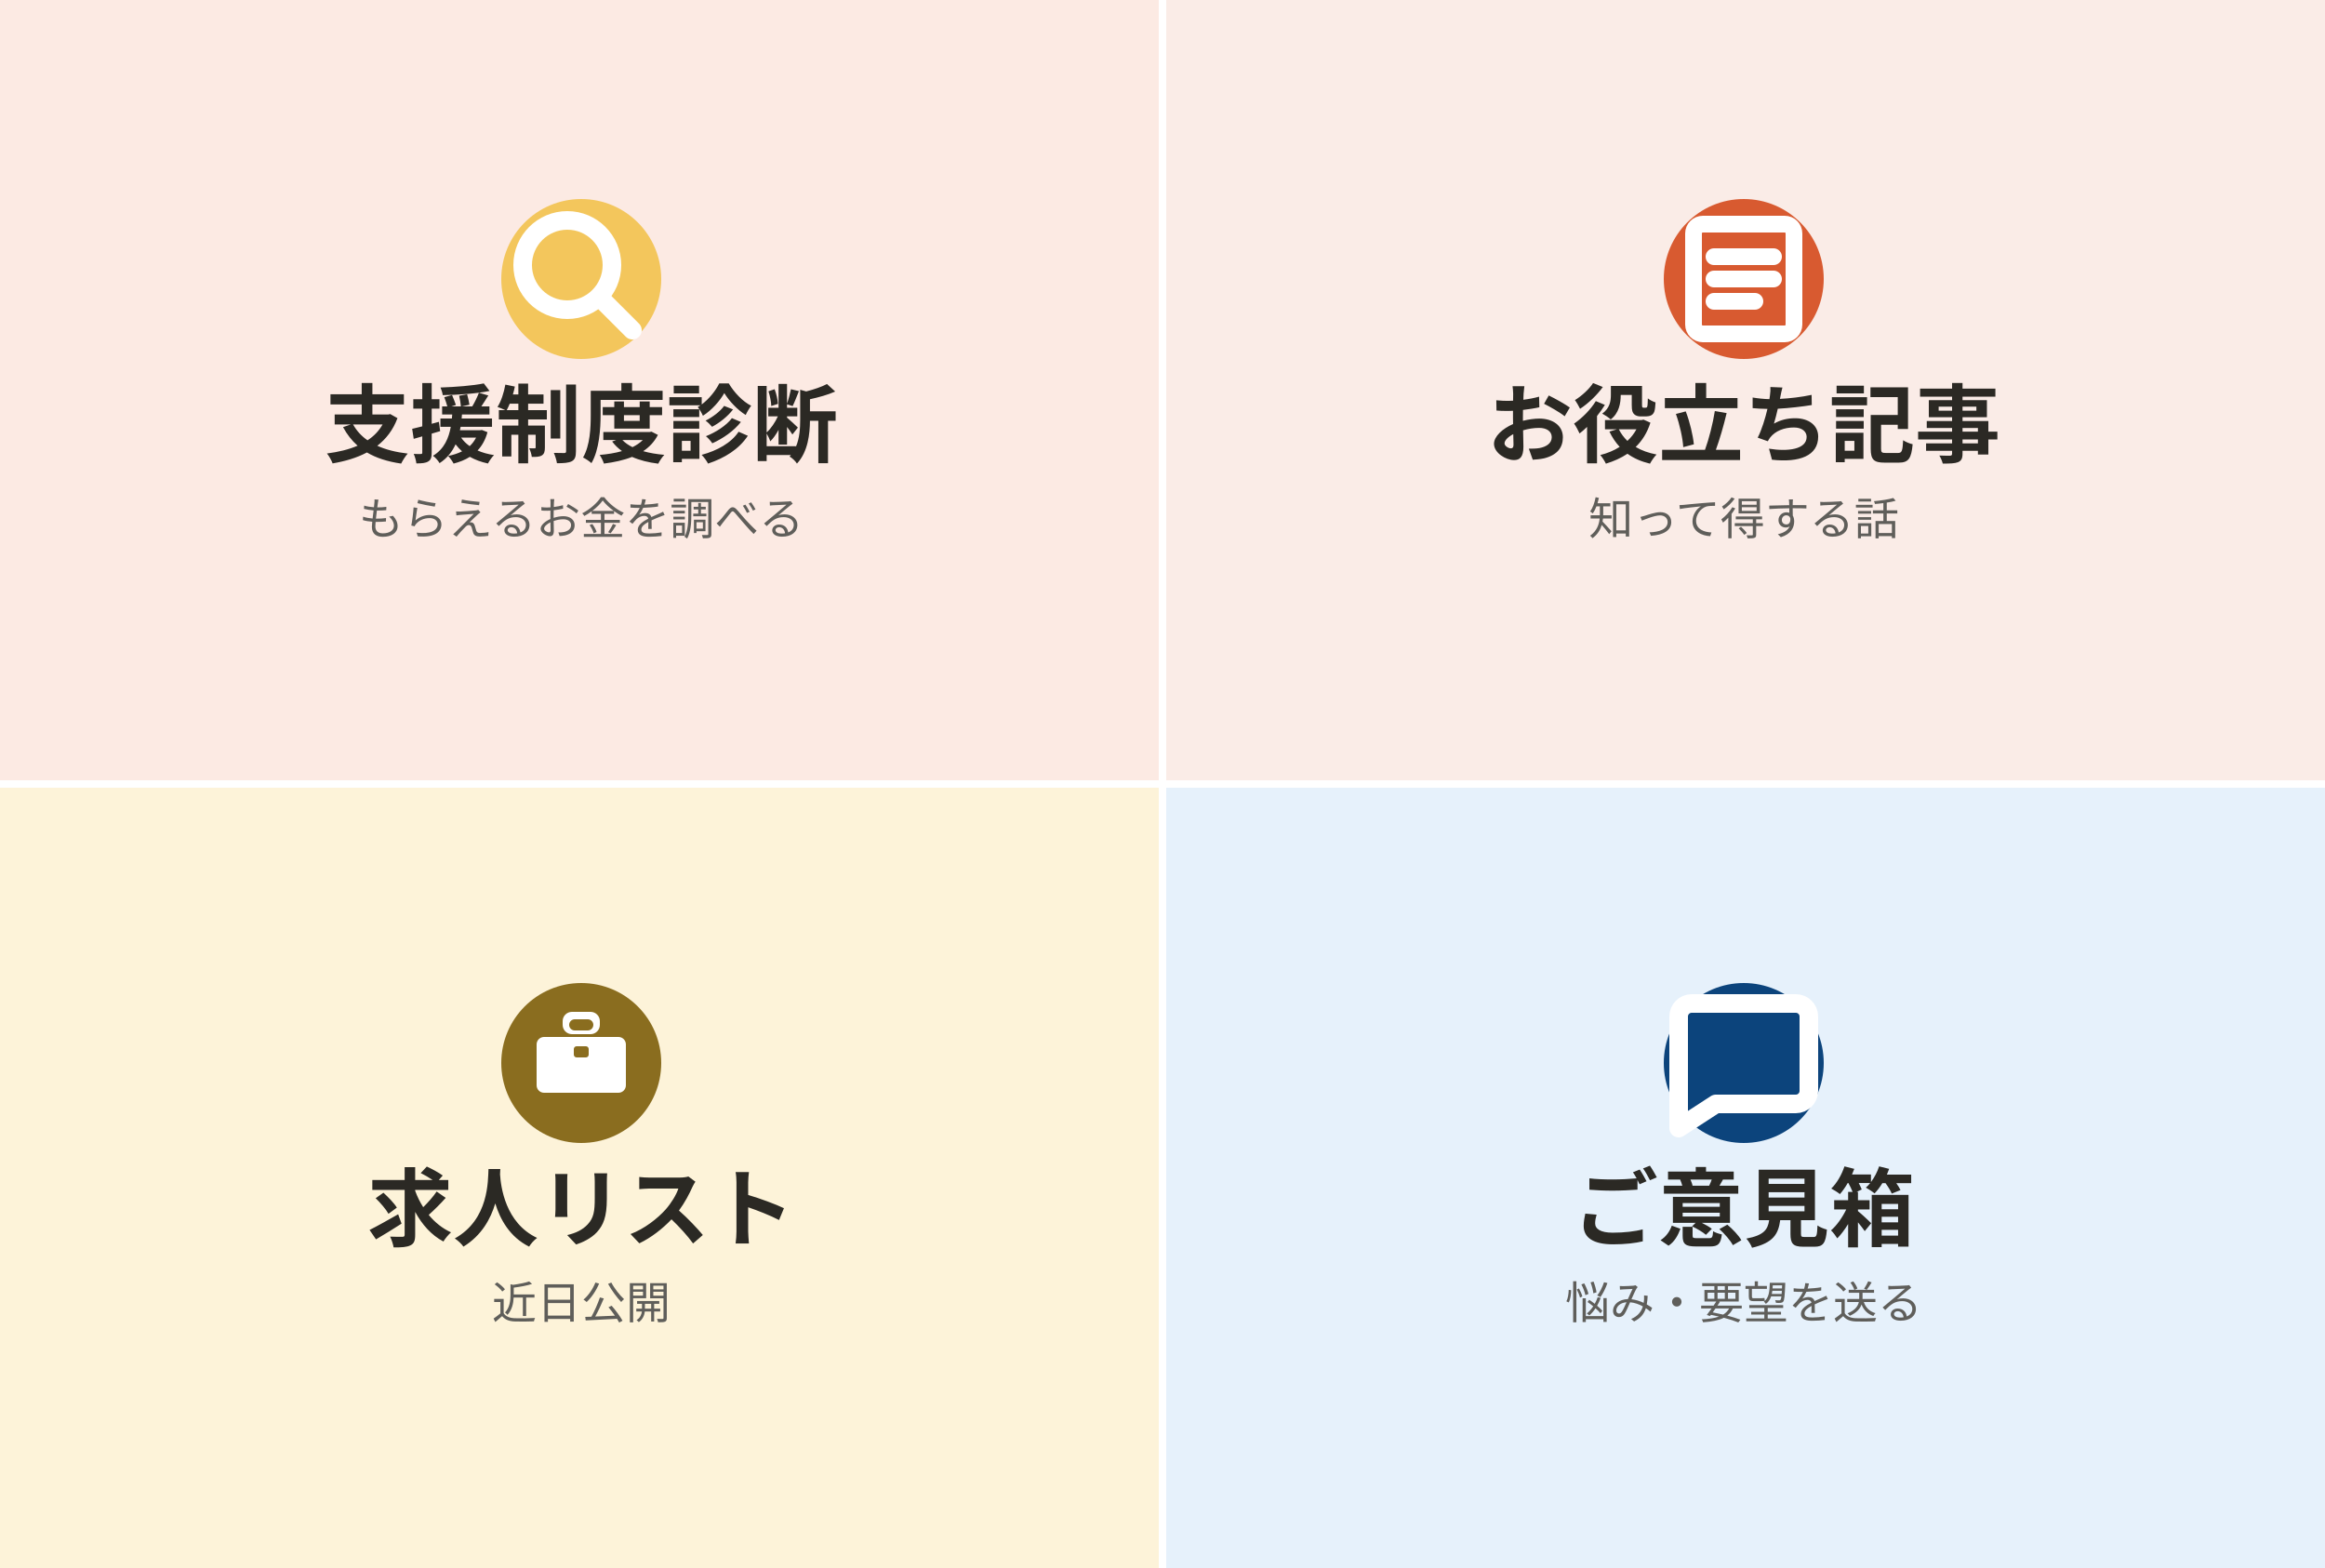
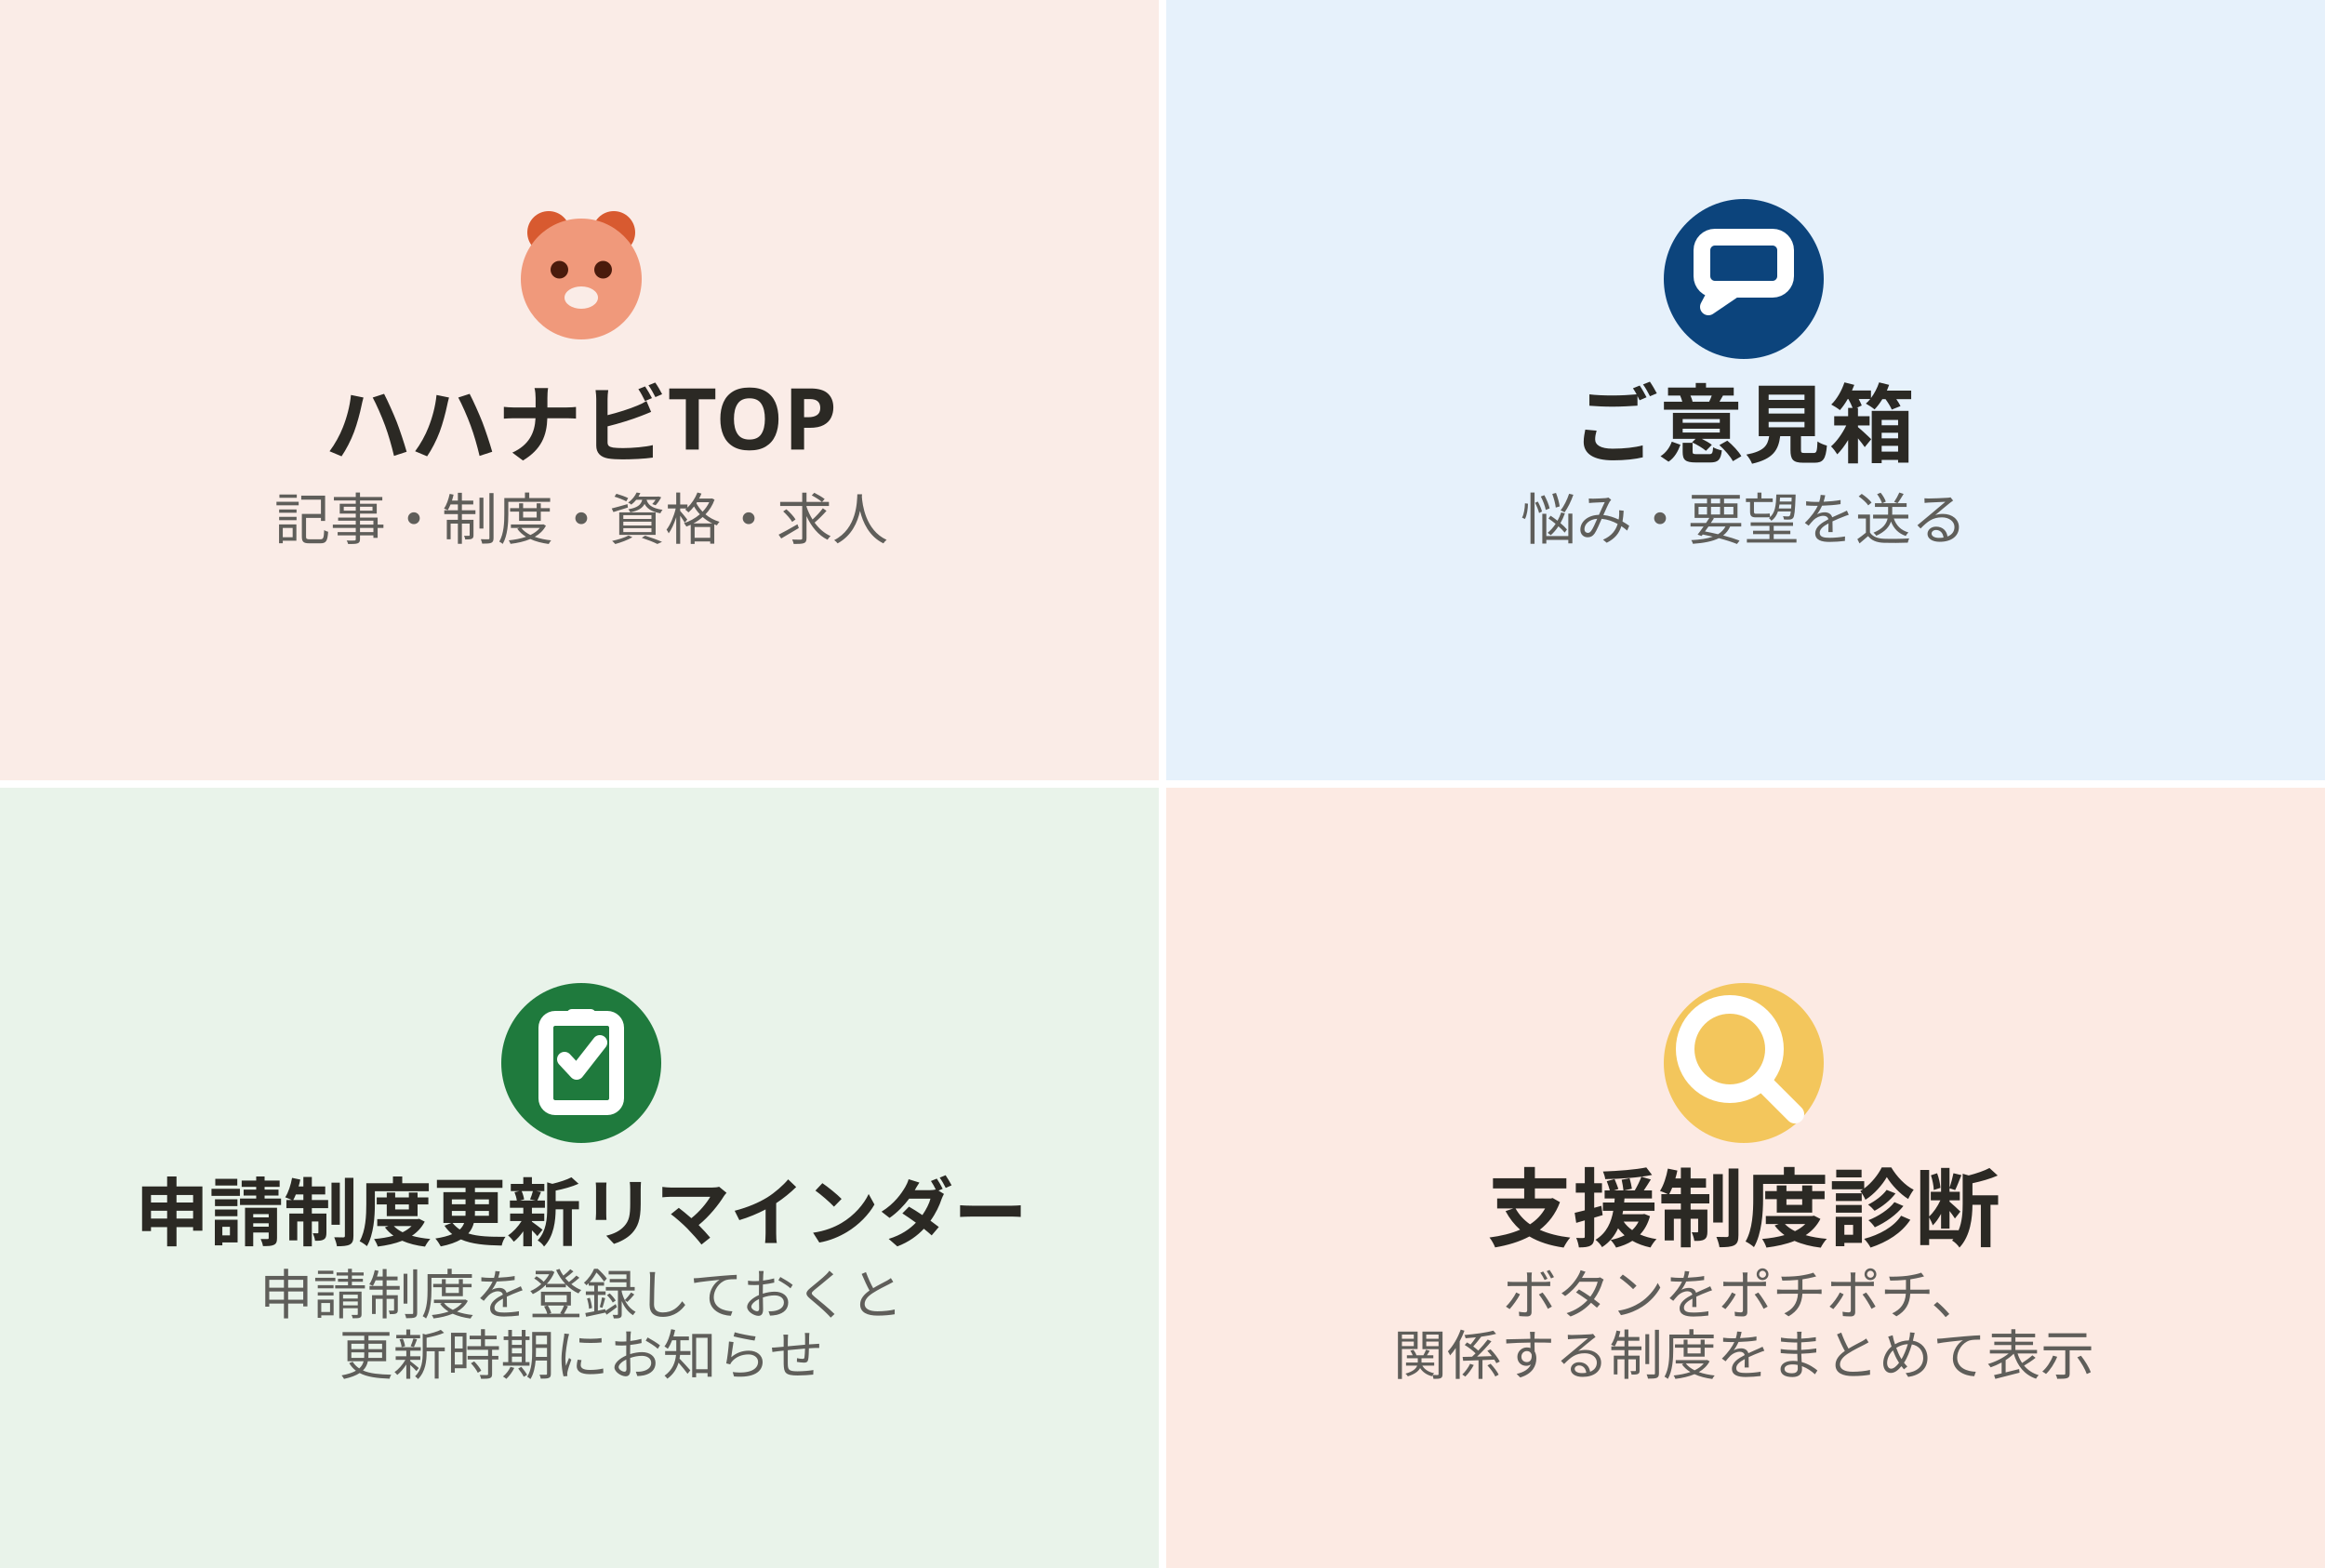
<svg xmlns="http://www.w3.org/2000/svg" width="2500" height="1686" viewBox="0 0 2500 1686">
  <rect width="2500" height="1686" fill="#FAF8F3" />
-   <rect x="0" y="0" width="1250" height="843" fill="#FCEAE3" />
-   <rect x="1250" y="0" width="1250" height="843" fill="#FAECE7" />
-   <rect x="0" y="843" width="1250" height="843" fill="#FDF3D9" />
-   <rect x="1250" y="843" width="1250" height="843" fill="#E6F1FB" />
+   <rect x="0" y="0" width="1250" height="843" fill="#FAECE7" />
+   <rect x="1250" y="0" width="1250" height="843" fill="#E6F1FB" />
+   <rect x="1250" y="843" width="1250" height="843" fill="#FCEAE3" />
+   <rect x="0" y="843" width="1250" height="843" fill="#E9F3EA" />
  <rect x="1246" y="0" width="8" height="1686" fill="#FFFFFF" />
  <rect x="0" y="839" width="2500" height="8" fill="#FFFFFF" />
-   <circle cx="625" cy="300" r="86" fill="#F3C65C" />
-   <g transform="translate(625,300)" stroke="white" stroke-width="20" stroke-linecap="round" stroke-linejoin="round" fill="none">
+   <g transform="translate(625,300)">
+     <circle cx="-35" cy="-50" r="23" fill="#D85A30" />
+     <circle cx="35" cy="-50" r="23" fill="#D85A30" />
+     <circle cx="0" cy="0" r="65" fill="#F0997B" />
+     <circle cx="-23.5" cy="-10" r="9.5" fill="#4A1B0C" />
+     <circle cx="23.5" cy="-10" r="9.5" fill="#4A1B0C" />
+     <ellipse cx="0" cy="20" rx="18" ry="12" fill="#FAECE7" />
+   </g>
+   <text x="625" y="490" text-anchor="middle" font-family="Hiragino Sans, Noto Sans JP, sans-serif" font-size="92" font-weight="700" fill="#2B2924">ハハナビTOP</text>
+   <text x="625" y="580" text-anchor="middle" font-family="Hiragino Sans, Noto Sans JP, sans-serif" font-size="60" fill="#5F5E5A">記事・制度・資格・求人</text>
+   <circle cx="1875" cy="300" r="86" fill="#0C447C" />
+   <g transform="translate(1875,290)" stroke="white" stroke-width="18" stroke-linecap="round" stroke-linejoin="round" fill="none">
+     <rect x="-45" y="-35" width="90" height="56" rx="14" />
+     <path d="M-28,21 L-38,40 L-10,21" />
+   </g>
+   <text x="1875" y="490" text-anchor="middle" font-family="Hiragino Sans, Noto Sans JP, sans-serif" font-size="92" font-weight="700" fill="#2B2924">ご意見箱</text>
+   <text x="1875" y="580" text-anchor="middle" font-family="Hiragino Sans, Noto Sans JP, sans-serif" font-size="60" fill="#5F5E5A">悩み・要望を送る</text>
+   <circle cx="1875" cy="1143" r="86" fill="#F3C65C" />
+   <g transform="translate(1875,1143)" stroke="white" stroke-width="20" stroke-linecap="round" stroke-linejoin="round" fill="none">
    <circle cx="-15" cy="-15" r="48" />
    <path d="M22 22 L55 55" />
  </g>
-   <text x="625" y="490" text-anchor="middle" font-family="Hiragino Sans, Noto Sans JP, sans-serif" font-size="92" font-weight="700" fill="#2B2924">支援制度診断</text>
-   <text x="625" y="575" text-anchor="middle" font-family="Hiragino Sans, Noto Sans JP, sans-serif" font-size="48" fill="#5F5E5A">もらえるお金を調べる</text>
-   <circle cx="1875" cy="300" r="86" fill="#D85A30" />
-   <g transform="translate(1821,241)" stroke="white" stroke-width="18" stroke-linecap="round" stroke-linejoin="round" fill="none">
-     <rect x="0" y="0" width="108" height="118" rx="10" />
-     <path d="M22 35 H86 M22 59 H86 M22 83 H66" />
+   <text x="1875" y="1333" text-anchor="middle" font-family="Hiragino Sans, Noto Sans JP, sans-serif" font-size="92" font-weight="700" fill="#2B2924">支援制度診断</text>
+   <text x="1875" y="1413" text-anchor="middle" font-family="Hiragino Sans, Noto Sans JP, sans-serif" font-size="58" fill="#5F5E5A">ボタンをポチポチ、</text>
+   <text x="1875" y="1478" text-anchor="middle" font-family="Hiragino Sans, Noto Sans JP, sans-serif" font-size="58" fill="#5F5E5A">関係する制度をまとめて表示</text>
+   <circle cx="625" cy="1143" r="86" fill="#1F7A3D" />
+   <g transform="translate(625,1143)" stroke="white" stroke-width="16" stroke-linecap="round" stroke-linejoin="round" fill="none">
+     <rect x="-38" y="-48" width="76" height="96" rx="10" />
+     <rect x="-16" y="-58" width="32" height="16" rx="6" fill="white" stroke="none" />
+     <path d="M-18 -4 L-5 10 L20 -22" />
  </g>
-   <text x="1875" y="490" text-anchor="middle" font-family="Hiragino Sans, Noto Sans JP, sans-serif" font-size="92" font-weight="700" fill="#2B2924">お役立ち記事</text>
-   <text x="1875" y="575" text-anchor="middle" font-family="Hiragino Sans, Noto Sans JP, sans-serif" font-size="48" fill="#5F5E5A">知って得する話</text>
-   <circle cx="625" cy="1143" r="86" fill="#8A6D1F" />
-   <g transform="translate(625,1143)">
-     <rect x="-20" y="-55" width="40" height="24" rx="10" fill="white" />
-     <rect x="-13" y="-47" width="26" height="12" rx="6" fill="#8A6D1F" />
-     <rect x="-48" y="-28" width="96" height="60" rx="8" fill="white" />
-     <rect x="-8" y="-18" width="16" height="12" rx="3" fill="#8A6D1F" />
-   </g>
-   <text x="625" y="1333" text-anchor="middle" font-family="Hiragino Sans, Noto Sans JP, sans-serif" font-size="92" font-weight="700" fill="#2B2924">求人リスト</text>
-   <text x="625" y="1418" text-anchor="middle" font-family="Hiragino Sans, Noto Sans JP, sans-serif" font-size="48" fill="#5F5E5A">近日公開</text>
-   <circle cx="1875" cy="1143" r="86" fill="#0C447C" />
-   <g transform="translate(1805,1073)" stroke="white" stroke-width="20" stroke-linecap="round" stroke-linejoin="round" fill="none">
-     <path d="M140 100 A14 14 0 0 1 126 114 H40 L0 140 V20 A14 14 0 0 1 14 6 H126 A14 14 0 0 1 140 20 Z" />
-   </g>
-   <text x="1875" y="1333" text-anchor="middle" font-family="Hiragino Sans, Noto Sans JP, sans-serif" font-size="92" font-weight="700" fill="#2B2924">ご意見箱</text>
-   <text x="1875" y="1418" text-anchor="middle" font-family="Hiragino Sans, Noto Sans JP, sans-serif" font-size="48" fill="#5F5E5A">悩み・要望を送る</text>
+   <text x="625" y="1333" text-anchor="middle" font-family="Hiragino Sans, Noto Sans JP, sans-serif" font-size="80" font-weight="700" fill="#2B2924">申請制度更新リマインダー</text>
+   <text x="625" y="1413" text-anchor="middle" font-family="Hiragino Sans, Noto Sans JP, sans-serif" font-size="58" fill="#5F5E5A">申請制度を登録しておくと</text>
+   <text x="625" y="1478" text-anchor="middle" font-family="Hiragino Sans, Noto Sans JP, sans-serif" font-size="58" fill="#5F5E5A">更新時期にお知らせ</text>
</svg>
